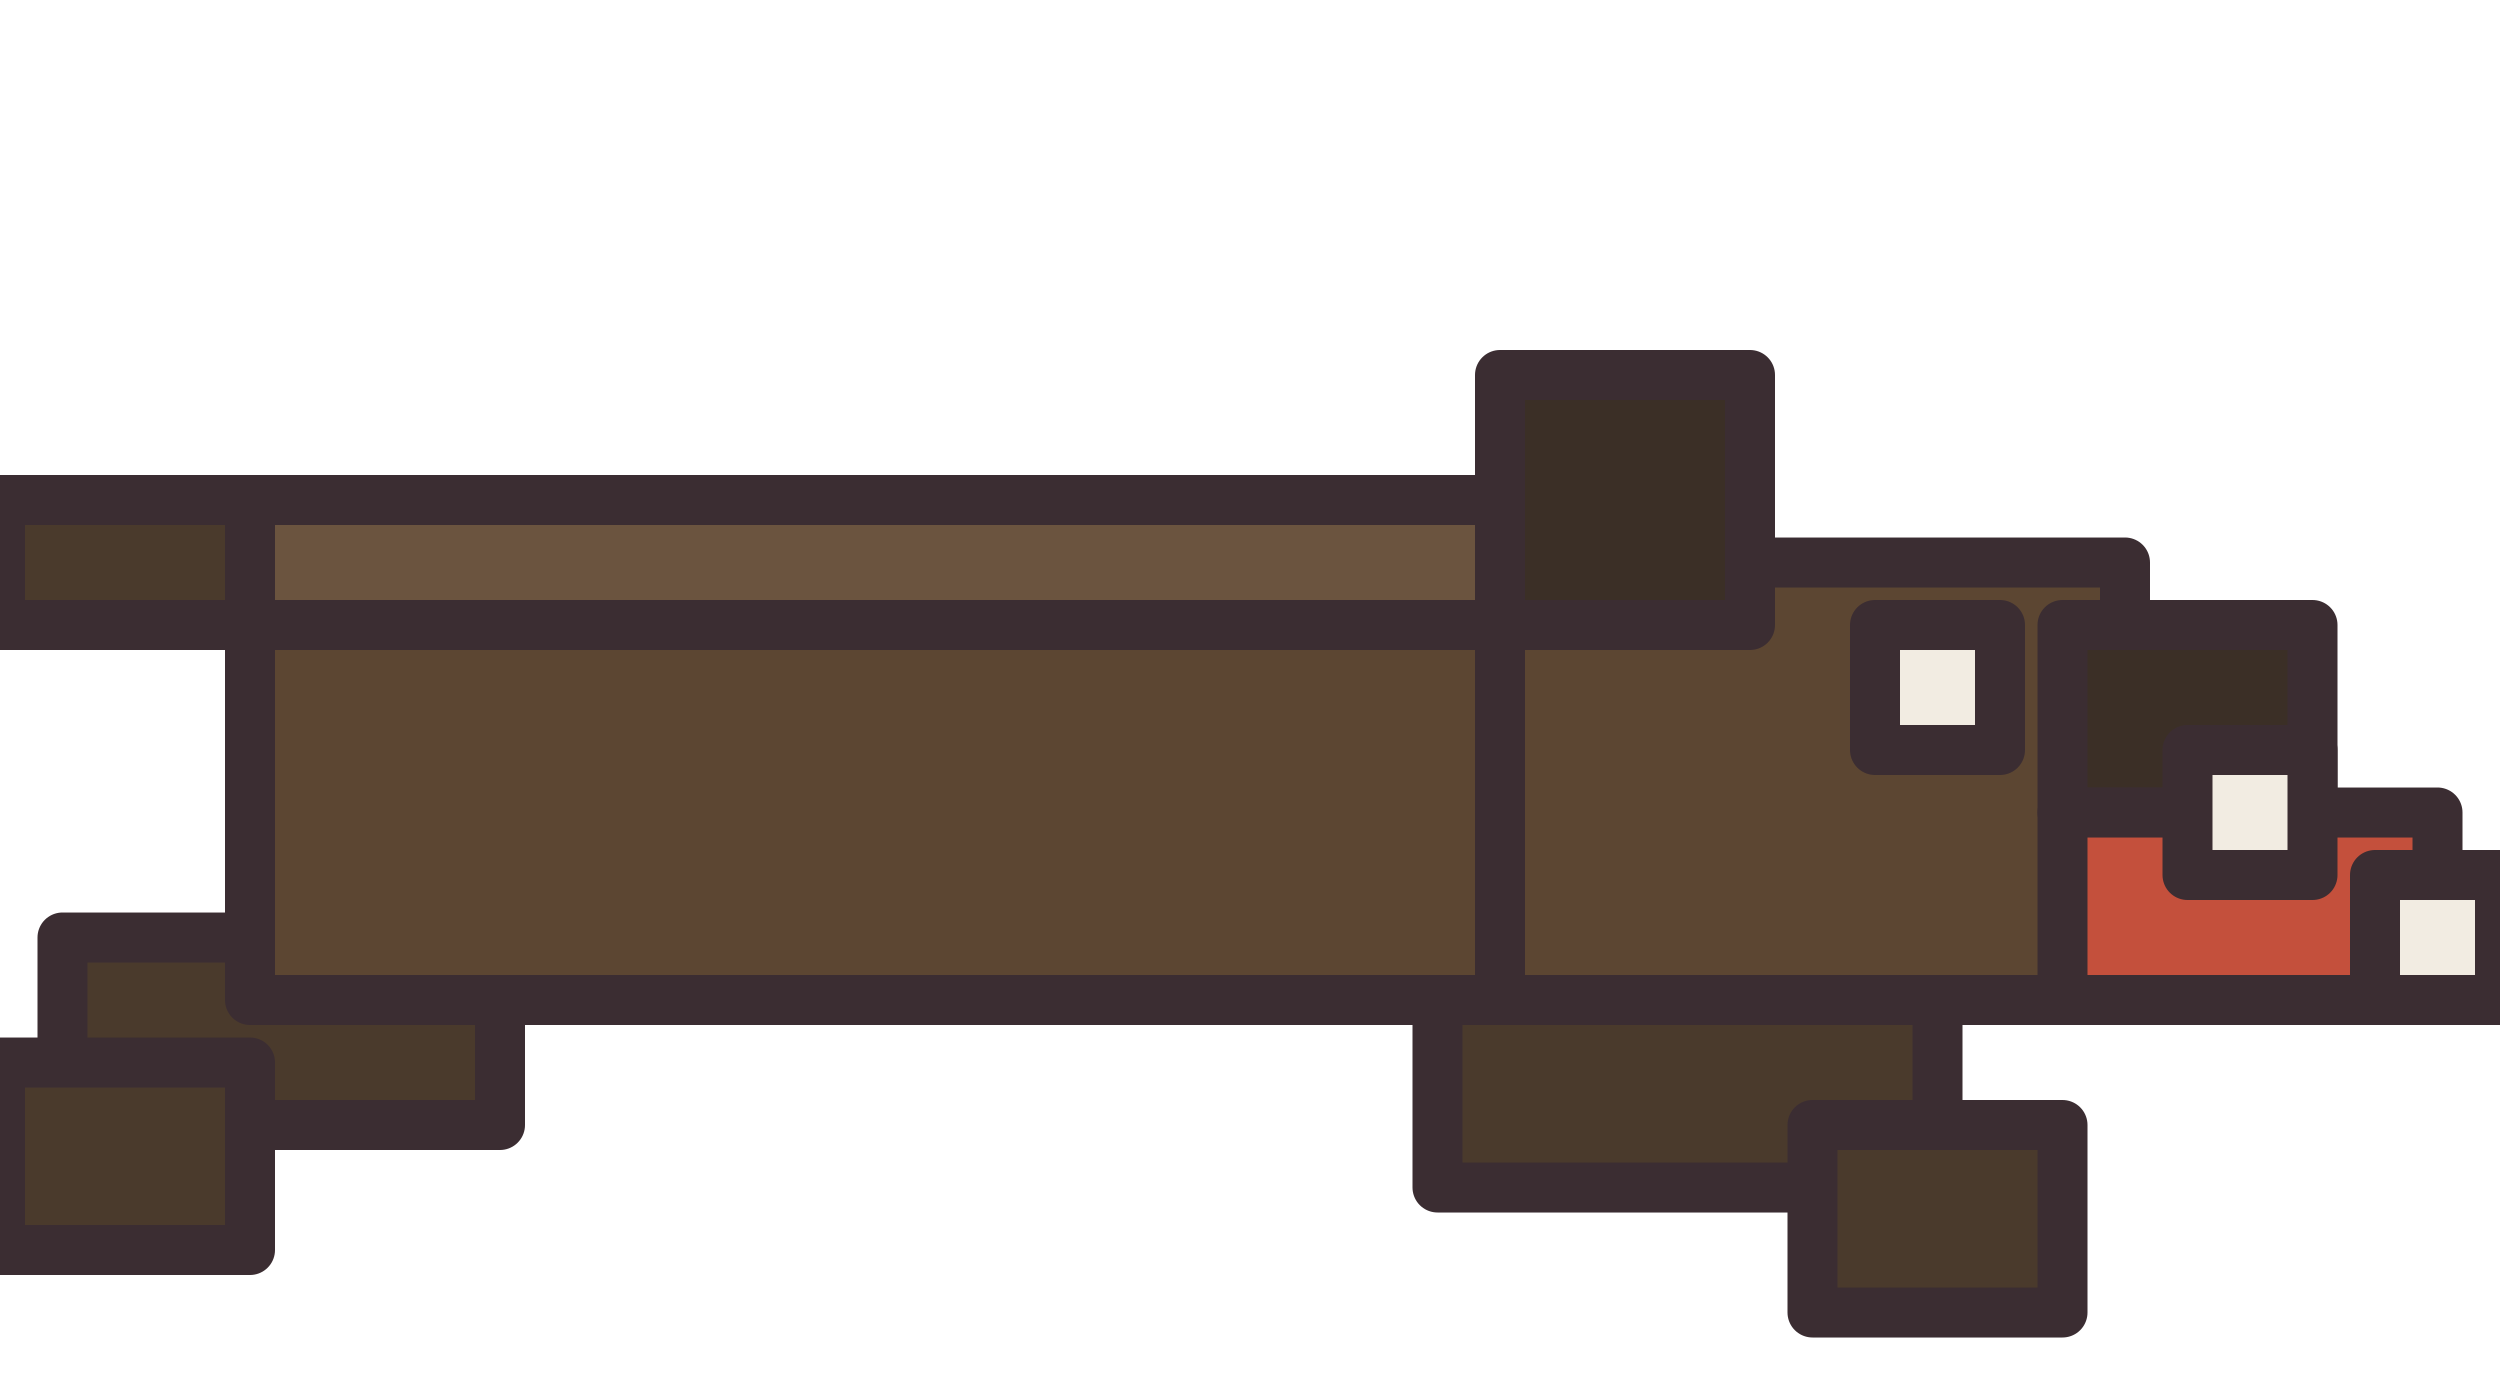
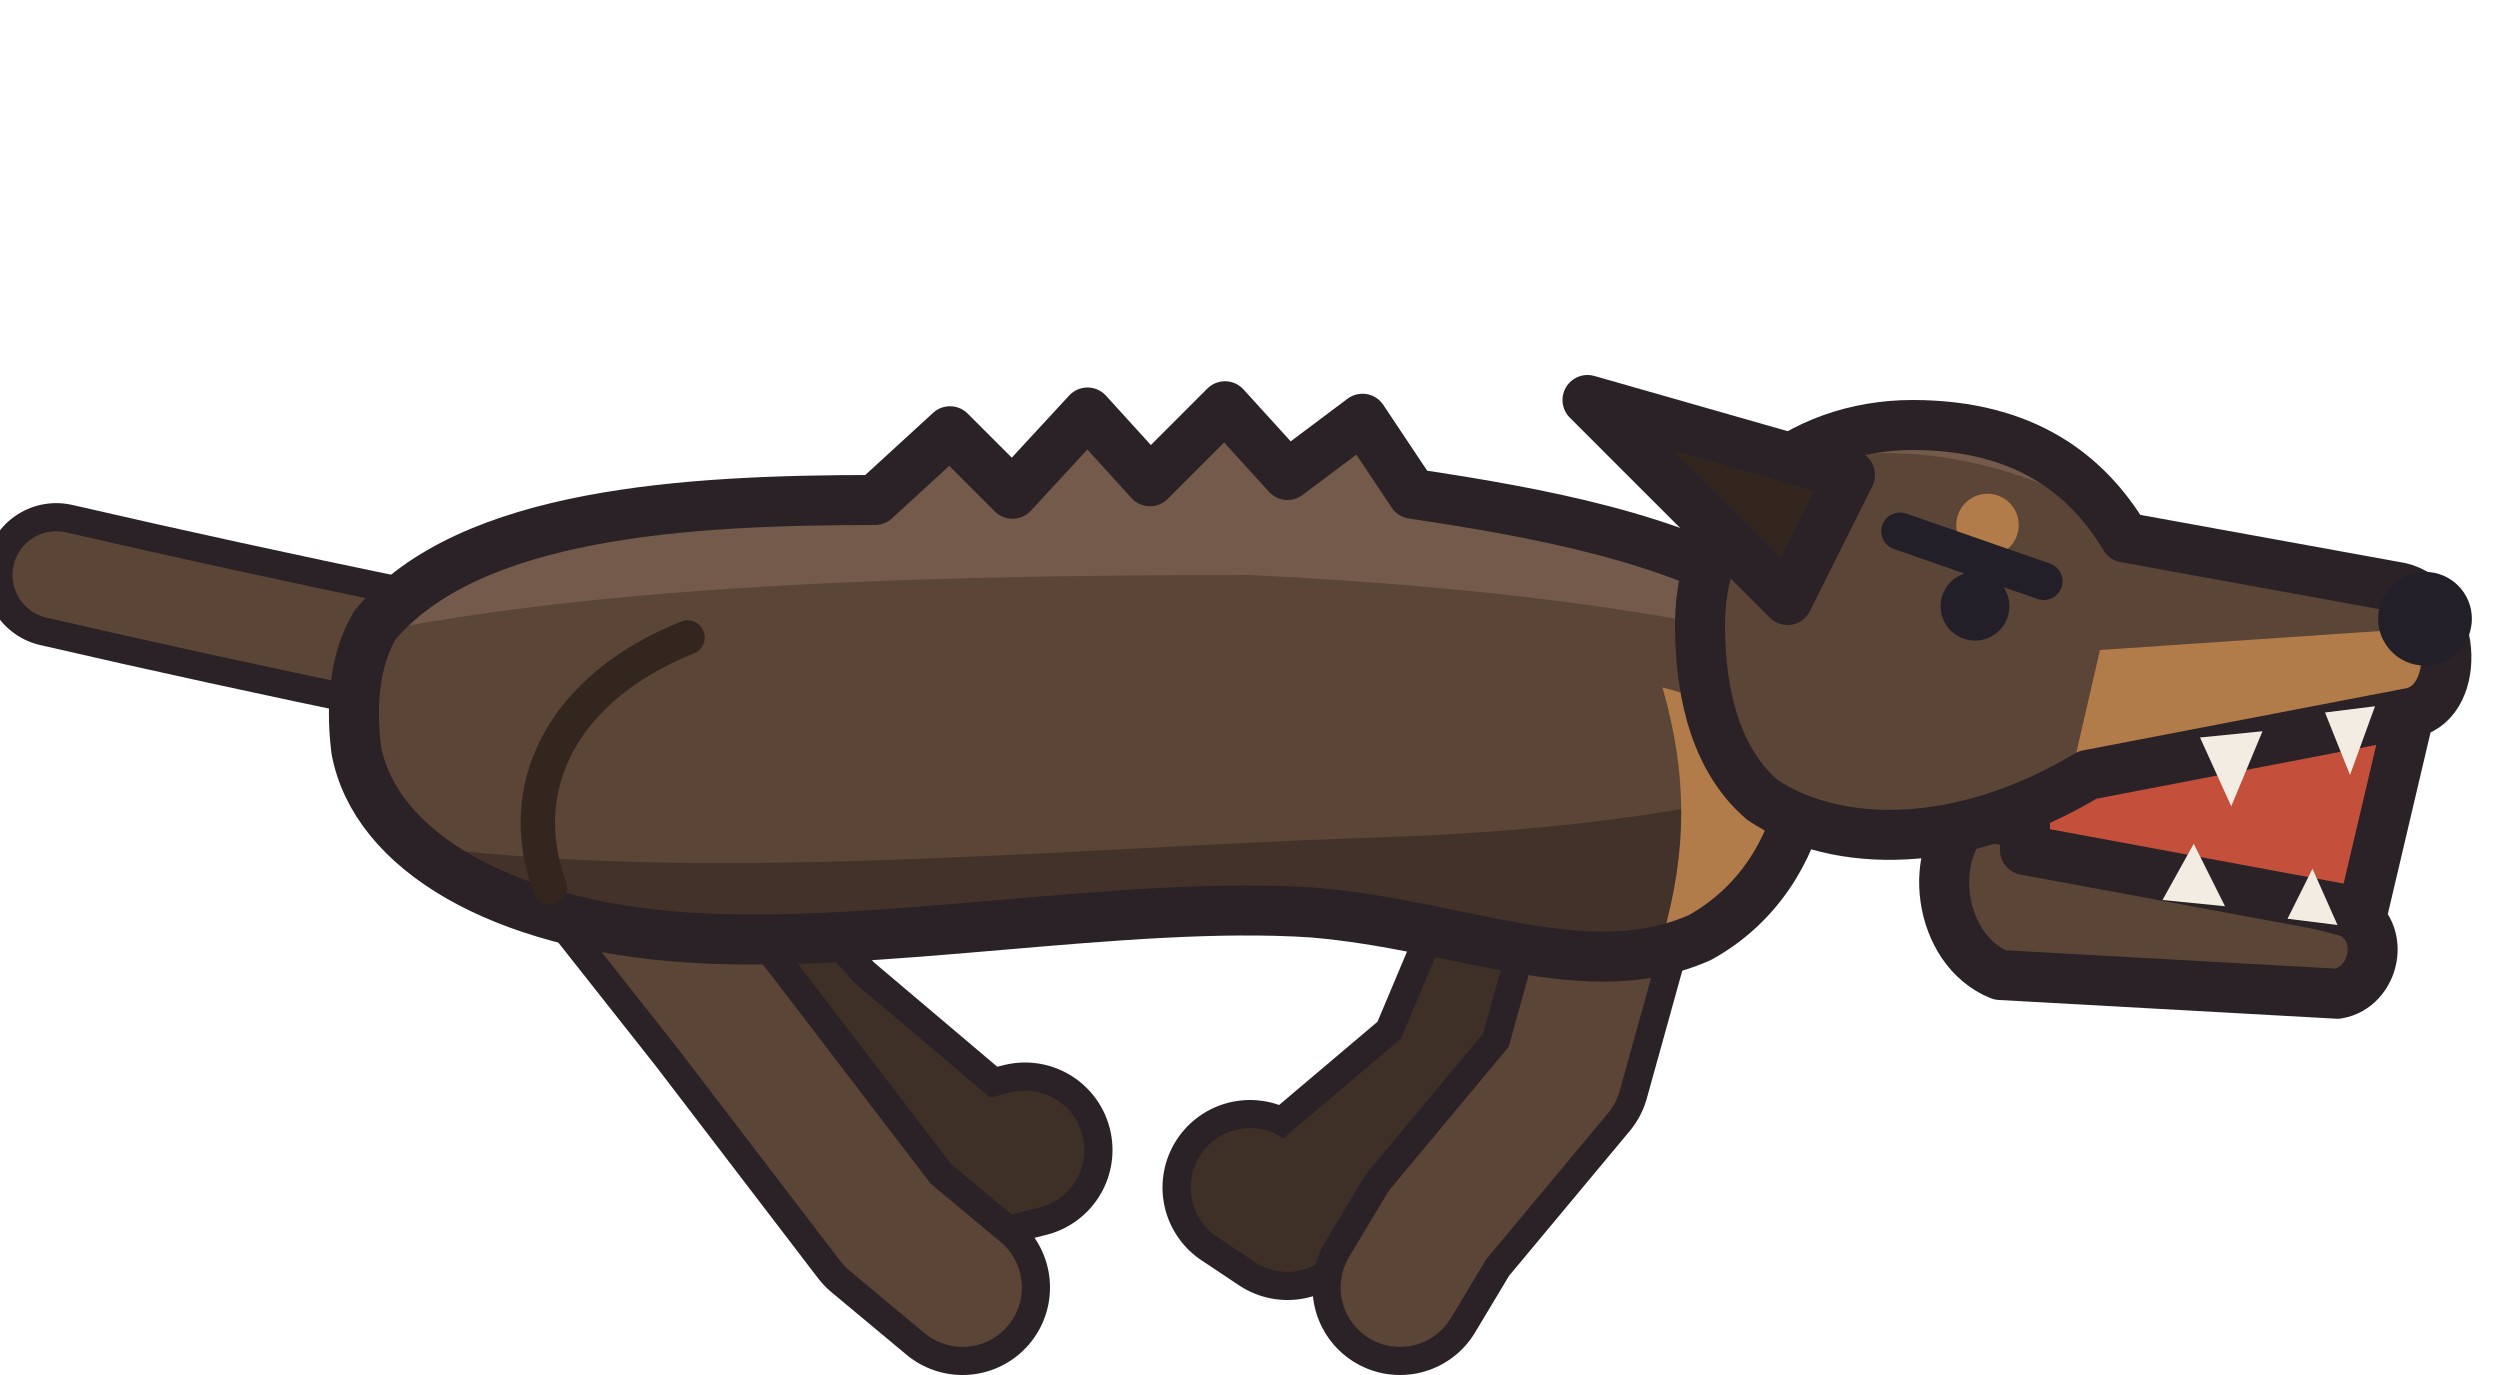
- <svg xmlns="http://www.w3.org/2000/svg" width="40" height="22" viewBox="0 0 40 22" shape-rendering="geometricPrecision" stroke="#3b2d32" stroke-width="0.8" stroke-linejoin="round" stroke-linecap="round">
-   <rect x="1" y="15" width="7" height="3" fill="#4a3a2c" />
-   <rect x="0" y="17" width="4" height="3" fill="#4a3a2c" />
-   <rect x="23" y="16" width="8" height="3" fill="#4a3a2c" />
-   <rect x="29" y="18" width="4" height="3" fill="#4a3a2c" />
-   <rect x="0" y="8" width="6" height="2" fill="#4a3a2c" />
-   <rect x="4" y="8" width="21" height="8" fill="#5c4632" />
-   <rect x="4" y="8" width="21" height="2" fill="#6b543f" />
-   <rect x="24" y="9" width="10" height="7" fill="#5c4632" />
-   <rect x="24" y="6" width="4" height="4" fill="#3b2f26" />
-   <rect x="33" y="10" width="4" height="3" fill="#3b2f26" />
-   <rect x="33" y="13" width="6" height="3" fill="#c4503c" />
-   <rect x="35" y="12" width="2" height="2" fill="#f2ece2" />
-   <rect x="38" y="14" width="2" height="2" fill="#f2ece2" />
-   <rect x="30" y="10" width="2" height="2" fill="#f2ece2" />
+ <svg xmlns="http://www.w3.org/2000/svg" width="40" height="22" viewBox="0 0 40 22" shape-rendering="geometricPrecision" stroke="#2a2226" stroke-width="0.8" stroke-linejoin="round" stroke-linecap="round">
+   <path d="M6.4 10.4 Q3.5 9.8 0.9 9.2" fill="none" stroke-width="2.30" />
+   <path d="M6.4 10.4 Q3.5 9.8 0.9 9.2" fill="none" stroke="#5b4536" stroke-width="1.40" />
+   <path d="M10 13 L13 16.4 L15.6 18.6 L16.4 18.4" fill="none" stroke-width="2.80" />
+   <path d="M10 13 L13 16.4 L15.6 18.6 L16.4 18.4" fill="none" stroke="#3e2f27" stroke-width="1.90" />
+   <path d="M24.8 13.4 L23.2 17.2 L20.6 19.4 L20 19" fill="none" stroke-width="2.80" />
+   <path d="M24.8 13.4 L23.2 17.2 L20.6 19.4 L20 19" fill="none" stroke="#3e2f27" stroke-width="1.90" />
+   <path d="M8.6 12.4 L11.6 16.2 L14.2 19.6 L15.4 20.6" fill="none" stroke-width="2.80" />
+   <path d="M8.6 12.4 L11.6 16.2 L14.2 19.6 L15.4 20.6" fill="none" stroke="#5b4536" stroke-width="1.90" />
+   <path d="M26 13.6 L25 17.2 L23 19.6 L22.4 20.6" fill="none" stroke-width="2.80" />
+   <path d="M26 13.6 L25 17.2 L23 19.6 L22.4 20.6" fill="none" stroke="#5b4536" stroke-width="1.90" />
+   <clipPath id="charging-body">
+     <path d="M6 10 C7.5 8.2 11 8 14 8 L15.2 6.9 L16.2 7.9 L17.4 6.6 L18.4 7.7 L19.6 6.5 L20.6 7.6 L21.8 6.7 L22.6 7.9 C24.6 8.2 26.8 8.6 28.4 9.6 C29.4 11.6 29 14 27.2 15 C25.4 15.8 23.4 14.8 21 14.6 C18 14.4 14 15.2 11 15 C8 14.8 6 13.6 5.7 12 C5.6 11.2 5.7 10.5 6 10 Z" />
+   </clipPath>
+   <path d="M6 10 C7.5 8.2 11 8 14 8 L15.2 6.9 L16.2 7.9 L17.4 6.6 L18.4 7.7 L19.6 6.5 L20.6 7.6 L21.8 6.7 L22.6 7.9 C24.6 8.2 26.8 8.6 28.4 9.6 C29.4 11.6 29 14 27.2 15 C25.4 15.8 23.4 14.8 21 14.6 C18 14.4 14 15.2 11 15 C8 14.8 6 13.6 5.7 12 C5.6 11.2 5.7 10.5 6 10 Z" fill="#5b4536" stroke="none" />
+   <g clip-path="url(#charging-body)" stroke="none">
+     <path d="M4 13 C9 14.4 16 13.6 22 13.4 C25 13.3 27.5 13 31 12 L31 18 L4 18 Z" fill="#43322a" />
+     <path d="M4 10.6 C8 9.4 14 9.2 20 9.2 C24 9.4 27 9.8 30 10.6 L30 4 L4 4 Z" fill="#735a4a" />
+     <path d="M26.6 11 C28.2 11.4 29.4 12.4 29.2 13.6 C28.6 14.8 27.6 15.2 26.6 15 C27 13.6 27 12.4 26.6 11 Z" fill="#b27b4a" />
+   </g>
+   <path d="M6 10 C7.5 8.2 11 8 14 8 L15.2 6.9 L16.2 7.9 L17.4 6.6 L18.4 7.7 L19.6 6.5 L20.6 7.6 L21.8 6.7 L22.6 7.9 C24.6 8.2 26.8 8.6 28.4 9.6 C29.4 11.6 29 14 27.2 15 C25.4 15.8 23.4 14.8 21 14.6 C18 14.4 14 15.2 11 15 C8 14.8 6 13.6 5.7 12 C5.6 11.2 5.7 10.5 6 10 Z" fill="none" />
+   <path d="M11 10.2 C9 11 8.2 12.6 8.8 14.2" fill="none" stroke="#33261f" stroke-width="0.55" />
+   <path d="M31.6 13 L37.6 14.6 C38.2 14.9 38 15.8 37.4 15.9 L32 15.6 C31 15.2 30.8 13.6 31.6 13 Z" fill="#5b4536" />
+   <path d="M32.4 12 L38.6 11.2 L37.8 14.6 L32.4 13.6 Z" fill="#c4503c" />
+   <path d="M34.6 14.4 L35.1 13.5 L35.6 14.5 Z M36.6 14.7 L37 13.9 L37.4 14.8 Z" fill="#f2ece2" stroke="none" />
+   <clipPath id="charging-head">
+     <path d="M27.2 10 C27.2 8 28.8 6.8 30.6 6.8 C32.4 6.8 33.4 7.6 34 8.6 L38.4 9.4 C39.3 9.6 39.4 11.2 38.6 11.4 L33.4 12.4 C31.4 13.6 29.4 13.6 28.2 12.8 C27.5 12.2 27.2 11.2 27.2 10 Z" />
+   </clipPath>
+   <path d="M27.2 10 C27.2 8 28.8 6.8 30.6 6.8 C32.4 6.8 33.4 7.6 34 8.6 L38.4 9.4 C39.3 9.6 39.4 11.2 38.6 11.4 L33.4 12.4 C31.4 13.6 29.4 13.6 28.2 12.8 C27.5 12.2 27.2 11.2 27.2 10 Z" fill="#5b4536" stroke="none" />
+   <g clip-path="url(#charging-head)" stroke="none">
+     <path d="M26 9 C28 7 31 6.6 34 8.4 L34 5 L26 5 Z" fill="#735a4a" />
+     <path d="M33.6 10.4 L39.5 10 L39.5 13 L33 13 Z" fill="#b27b4a" />
+   </g>
+   <path d="M27.2 10 C27.2 8 28.8 6.8 30.6 6.8 C32.4 6.8 33.4 7.6 34 8.6 L38.4 9.4 C39.3 9.6 39.4 11.2 38.6 11.4 L33.4 12.4 C31.4 13.6 29.4 13.6 28.2 12.8 C27.5 12.2 27.2 11.2 27.2 10 Z" fill="none" />
+   <path d="M35.2 11.8 L35.7 12.9 L36.2 11.7 Z M37.2 11.4 L37.6 12.4 L38 11.3 Z" fill="#f2ece2" stroke="none" />
+   <path d="M29.6 7.6 L25.4 6.4 L28.6 9.6 Z" fill="#33261f" />
+   <circle cx="31.8" cy="8.4" r="0.5" fill="#b27b4a" stroke="none" />
+   <circle cx="31.6" cy="9.7" r="0.55" fill="#221f28" stroke="none" />
+   <path d="M30.4 8.5 L32.7 9.3" fill="none" stroke="#221f28" stroke-width="0.6" />
+   <circle cx="38.8" cy="9.9" r="0.75" fill="#221f28" stroke="none" />
</svg>
